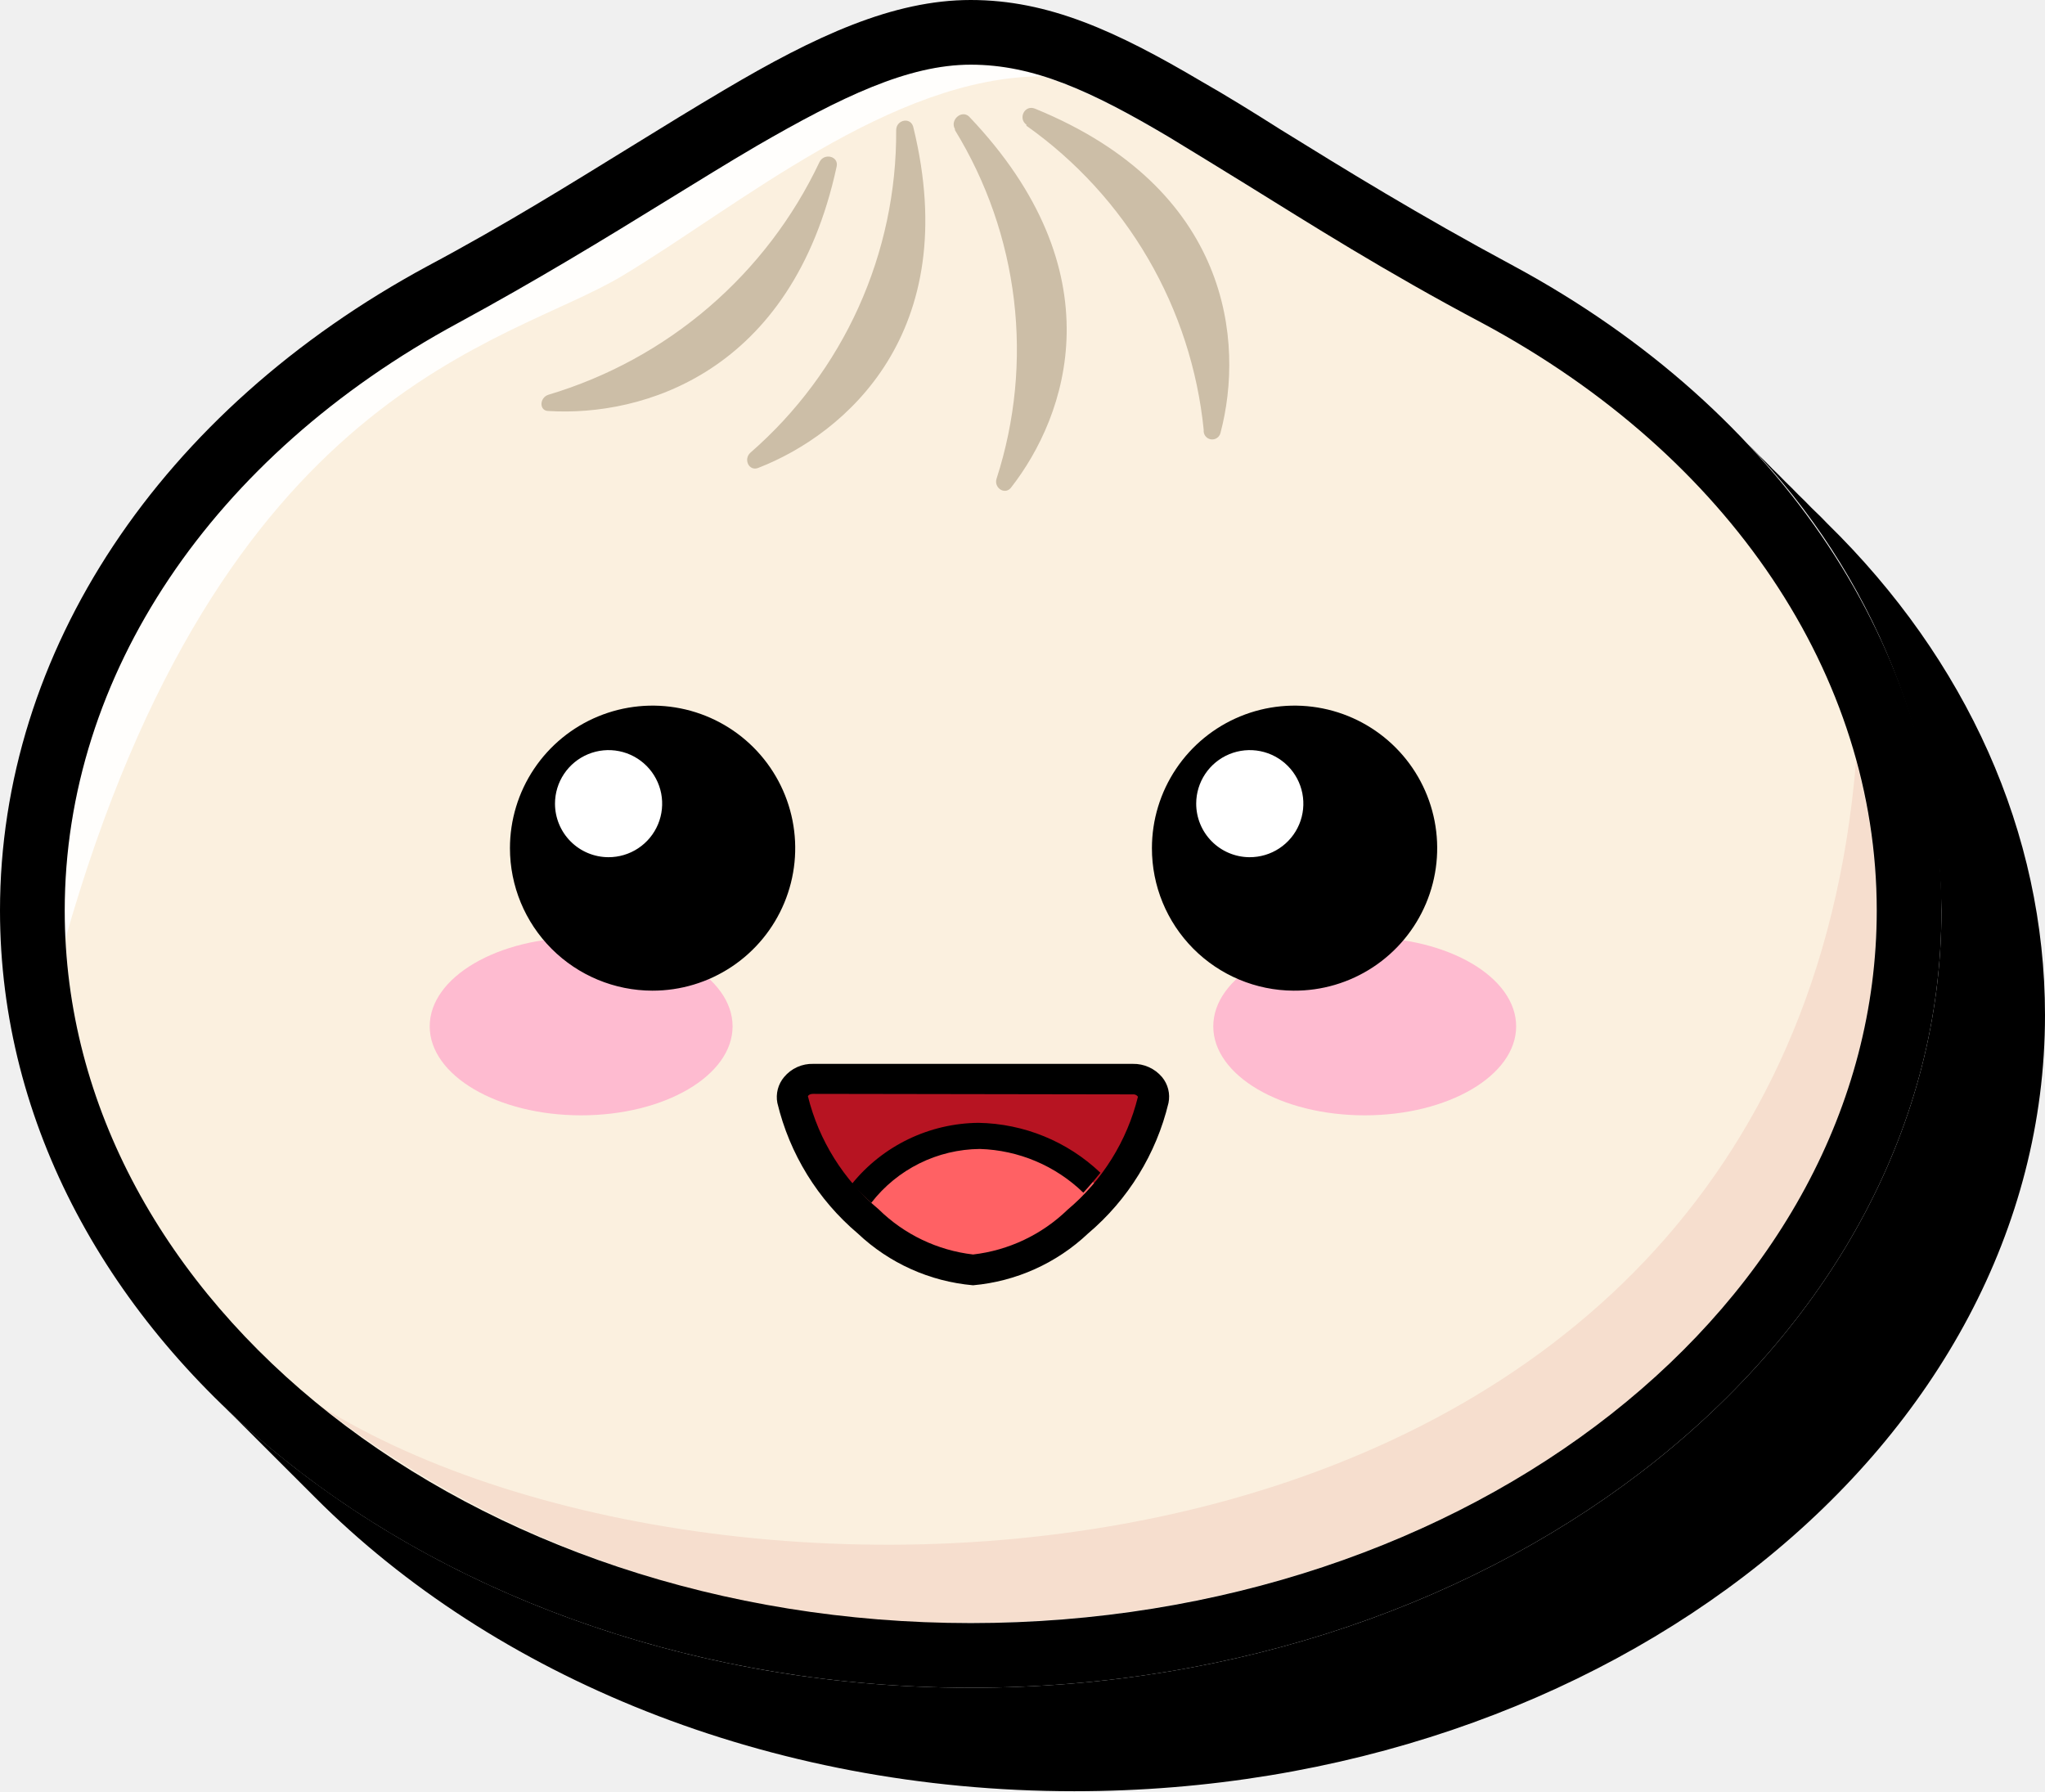
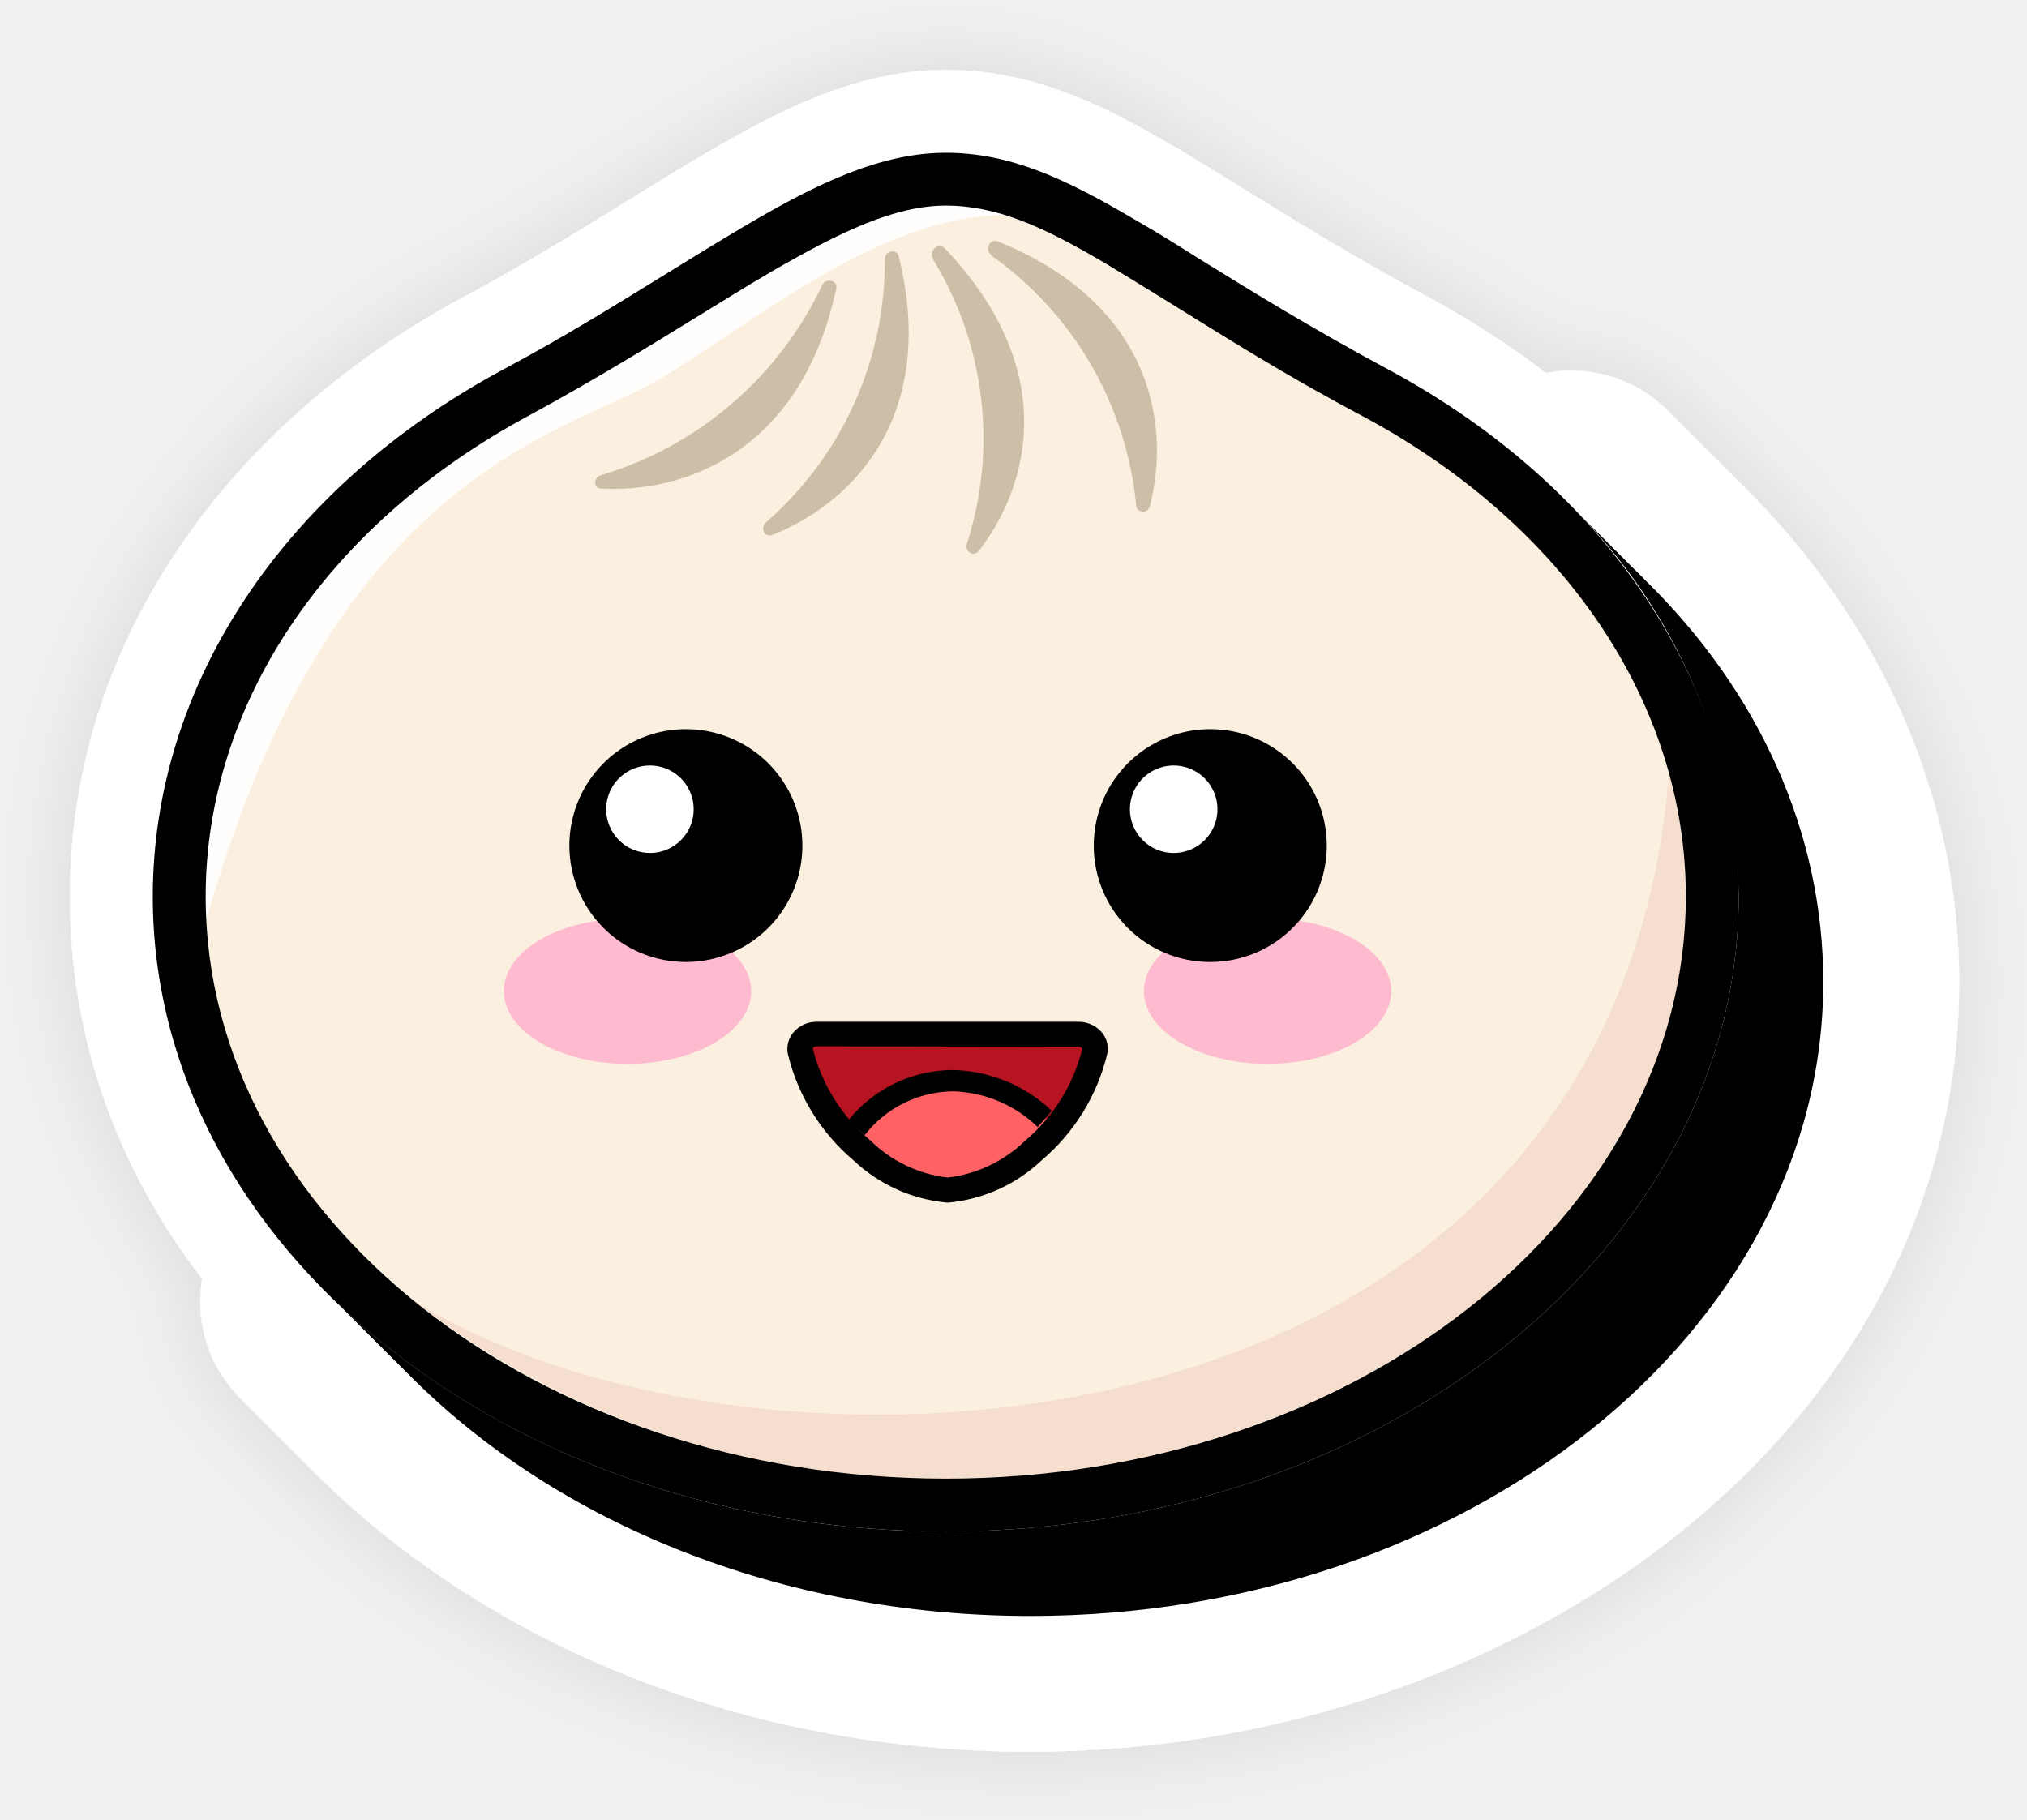
- <svg xmlns="http://www.w3.org/2000/svg" width="492" height="431" viewBox="0 0 492 431" fill="none">
-   <path d="M439.624 125.97C438.627 124.912 437.569 123.854 436.51 122.858C435.451 121.862 434.455 120.742 433.396 119.746C432.337 118.751 431.341 117.63 430.282 116.634C429.223 115.639 428.227 114.518 427.168 113.523C426.109 112.527 425.113 111.406 424.054 110.411C422.995 109.415 421.999 108.294 420.94 107.299C419.882 106.303 418.885 105.183 417.826 104.187C448.718 134.526 466.414 175.8 467.089 219.079C467.089 322.207 362.336 406.105 233.544 406.105C161.426 406.105 96.905 379.778 53.995 338.514L57.109 341.626L60.223 344.738L63.337 347.85L66.451 350.962L69.565 354.073L72.679 357.185L75.793 360.297C118.64 403.304 184.593 431 258.456 431C387.248 431 492 347.103 492 244.285C492 200.345 473.067 158.708 439.624 125.97Z" fill="black" />
-   <path d="M451.519 219.079C451.519 313.743 353.929 390.483 233.544 390.483C113.16 390.483 15.569 313.743 15.569 219.079C15.569 160.388 52.937 108.544 110.357 77.798C167.778 47.052 203.526 15.56 233.544 15.56C263.562 15.56 289.221 41.264 356.731 77.798C414.152 108.544 451.519 160.388 451.519 219.079Z" fill="#FBF0DF" />
-   <path d="M451.52 219.079C451.49 206.918 449.814 194.817 446.538 183.105C429.536 390.358 176.56 400.317 77.102 338.327C121.812 372.959 176.984 391.353 233.545 390.483C353.743 390.483 451.52 313.619 451.52 219.079Z" fill="#F6DECE" />
-   <path d="M149.655 66.408C177.494 49.728 214.487 18.422 250.858 18.36C245.262 16.553 239.424 15.608 233.544 15.56C218.473 15.56 202.405 23.339 182.164 35.04C175.127 39.148 167.84 43.691 160.118 48.421C145.607 57.384 128.979 67.528 110.295 77.673C51.006 109.726 15.569 162.566 15.569 219.079C15.569 221.568 15.569 224.058 15.569 226.485C53.31 93.233 121.879 83.088 149.655 66.408Z" fill="#FFFEFC" />
-   <path fill-rule="evenodd" clip-rule="evenodd" d="M215.609 31.306C215.696 46.002 212.608 60.543 206.557 73.937C200.506 87.332 191.634 99.263 180.546 108.917C178.802 110.473 180.172 113.46 182.414 112.589C203.402 104.436 231.739 80.038 219.781 30.808C219.283 28.007 215.609 28.754 215.609 31.306ZM229.746 31.306C237.366 43.731 242.208 57.656 243.938 72.127C245.669 86.597 244.248 101.271 239.773 115.141C239.025 117.319 241.703 119.186 243.198 117.381C256.837 99.955 268.732 65.35 233.109 28.007C231.303 26.389 228.5 28.878 229.746 31.057V31.306ZM246.935 30.248C258.868 38.691 268.851 49.593 276.21 62.219C283.57 74.845 288.134 88.901 289.596 103.44C289.532 103.964 289.674 104.492 289.99 104.915C290.306 105.337 290.772 105.622 291.293 105.71C291.814 105.798 292.348 105.683 292.786 105.387C293.224 105.092 293.531 104.64 293.644 104.125C299.373 82.403 296.135 45.372 248.99 26.14C246.499 25.144 244.88 28.505 246.935 29.999V30.248ZM131.969 94.975C146.164 90.737 159.306 83.559 170.541 73.908C181.775 64.257 190.85 52.35 197.174 38.961C198.295 36.721 201.845 37.592 201.285 40.081C190.51 89.872 154.451 100.266 132.031 98.897C129.664 98.959 129.727 95.66 131.969 94.975Z" fill="#CCBEA7" />
-   <path d="M233.545 406.105C104.752 406.105 0 322.208 0 219.079C0 156.84 38.488 98.772 102.946 63.981C121.63 54.023 137.636 44.002 151.897 35.227C159.744 30.372 167.156 25.829 174.318 21.597C196.177 8.651 214.861 0 233.545 0C252.228 0 268.545 7.469 288.972 19.543C295.2 23.09 301.428 26.949 308.092 31.181C323.599 40.766 341.1 51.596 364.143 63.981C428.601 98.772 467.089 156.778 467.089 219.079C467.089 322.208 362.337 406.105 233.545 406.105ZM233.545 15.56C218.473 15.56 202.405 23.339 182.165 35.04C175.127 39.148 167.841 43.691 160.118 48.421C145.607 57.384 128.979 67.528 110.295 77.673C51.006 109.726 15.57 162.566 15.57 219.079C15.57 313.619 113.347 390.545 233.545 390.545C353.742 390.545 451.519 313.619 451.519 219.079C451.519 162.566 416.083 109.726 356.731 77.798C333.19 65.35 314.818 53.649 299.933 44.438C293.145 40.268 286.917 36.409 281.25 32.986C262.379 21.783 248.616 15.56 233.545 15.56Z" fill="black" />
-   <path d="M277.451 264.513C274.653 275.964 268.284 286.23 259.265 293.827C252.494 300.387 243.728 304.504 234.354 305.528C224.698 304.666 215.624 300.538 208.633 293.827C199.706 286.194 193.427 275.932 190.697 264.513C190.606 263.835 190.672 263.145 190.89 262.497C191.107 261.848 191.47 261.258 191.951 260.771C192.432 260.285 193.018 259.915 193.664 259.689C194.31 259.464 194.999 259.389 195.679 259.471H272.531C273.205 259.4 273.887 259.482 274.525 259.712C275.164 259.942 275.741 260.313 276.215 260.799C276.689 261.284 277.046 261.87 277.26 262.514C277.474 263.157 277.539 263.841 277.451 264.513Z" fill="#B71422" />
-   <path d="M208.633 294.325C215.61 301.04 224.65 305.207 234.291 306.15C243.91 305.193 252.927 301.028 259.888 294.325C262.115 292.251 264.195 290.026 266.116 287.665C262.279 283.316 257.593 279.796 252.345 277.324C247.097 274.852 241.398 273.478 235.599 273.288C229.394 273.435 223.318 275.087 217.894 278.101C212.469 281.115 207.859 285.401 204.46 290.591C205.892 291.898 207.138 293.142 208.633 294.325Z" fill="#FF6164" />
-   <path d="M209.629 289.408C212.717 285.42 216.669 282.182 221.189 279.94C225.708 277.698 230.678 276.509 235.724 276.462C245.05 276.737 253.937 280.489 260.635 286.981C262.067 285.425 263.438 283.807 264.745 282.188C256.822 274.648 246.352 270.36 235.412 270.176C229.566 270.227 223.803 271.57 218.538 274.109C213.272 276.649 208.635 280.322 204.958 284.865C206.431 286.463 207.99 287.98 209.629 289.408Z" fill="black" />
-   <path d="M234.105 309.262C223.727 308.353 213.961 303.967 206.391 296.814C196.75 288.666 189.965 277.655 187.022 265.384C186.811 264.292 186.847 263.166 187.127 262.089C187.407 261.012 187.925 260.012 188.641 259.16C189.495 258.13 190.573 257.309 191.792 256.759C193.012 256.209 194.341 255.944 195.679 255.986H272.531C273.866 255.958 275.191 256.228 276.409 256.778C277.626 257.327 278.706 258.141 279.568 259.16C280.278 260.015 280.786 261.018 281.056 262.095C281.325 263.172 281.349 264.296 281.125 265.384C278.182 277.655 271.397 288.666 261.756 296.814C254.203 303.954 244.461 308.34 234.105 309.262ZM195.679 263.206C194.682 263.206 194.433 263.641 194.371 263.766C197.004 274.407 202.959 283.933 211.373 290.964C217.526 297.022 225.526 300.855 234.105 301.856C242.662 300.866 250.652 297.081 256.836 291.088C265.224 284.045 271.156 274.521 273.776 263.89C273.64 263.691 273.452 263.534 273.232 263.435C273.013 263.336 272.77 263.3 272.531 263.33L195.679 263.206Z" fill="black" />
-   <path d="M328.332 268.371C348.454 268.371 364.765 258.786 364.765 246.961C364.765 235.137 348.454 225.551 328.332 225.551C308.211 225.551 291.899 235.137 291.899 246.961C291.899 258.786 308.211 268.371 328.332 268.371Z" fill="#FEBBD0" />
-   <path d="M139.816 268.371C159.937 268.371 176.249 258.786 176.249 246.961C176.249 235.137 159.937 225.551 139.816 225.551C119.694 225.551 103.383 235.137 103.383 246.961C103.383 258.786 119.694 268.371 139.816 268.371Z" fill="#FEBBD0" />
-   <path fill-rule="evenodd" clip-rule="evenodd" d="M156.942 238.373C163.731 238.385 170.372 236.384 176.023 232.623C181.675 228.863 186.083 223.511 188.689 217.246C191.296 210.981 191.985 204.084 190.668 197.427C189.351 190.771 186.087 184.655 181.291 179.852C176.494 175.05 170.38 171.778 163.722 170.45C157.063 169.121 150.16 169.797 143.886 172.39C137.612 174.984 132.249 179.38 128.476 185.02C124.703 190.661 122.688 197.294 122.688 204.079C122.688 213.164 126.295 221.877 132.717 228.306C139.139 234.736 147.851 238.356 156.942 238.373ZM311.206 238.373C318.003 238.422 324.662 236.453 330.338 232.714C336.014 228.976 340.451 223.638 343.086 217.376C345.722 211.114 346.437 204.211 345.141 197.543C343.845 190.874 340.597 184.741 335.808 179.92C331.019 175.099 324.905 171.808 318.241 170.464C311.578 169.121 304.666 169.785 298.381 172.373C292.096 174.961 286.722 179.357 282.94 185.001C279.158 190.646 277.139 197.286 277.139 204.079C277.123 213.136 280.699 221.831 287.084 228.259C293.469 234.686 302.143 238.323 311.206 238.373Z" fill="black" />
-   <path fill-rule="evenodd" clip-rule="evenodd" d="M146.355 206.258C148.907 206.27 151.406 205.525 153.534 204.117C155.662 202.709 157.324 200.701 158.309 198.348C159.295 195.995 159.559 193.403 159.069 190.899C158.578 188.396 157.355 186.095 155.555 184.287C153.754 182.479 151.457 181.246 148.955 180.743C146.453 180.241 143.857 180.493 141.498 181.466C139.139 182.439 137.122 184.09 135.702 186.21C134.283 188.33 133.525 190.824 133.525 193.374C133.525 196.78 134.875 200.048 137.279 202.462C139.683 204.877 142.946 206.241 146.355 206.258ZM300.619 206.258C303.171 206.27 305.67 205.525 307.798 204.117C309.926 202.709 311.588 200.701 312.573 198.348C313.559 195.995 313.823 193.403 313.332 190.899C312.842 188.396 311.619 186.095 309.819 184.287C308.018 182.479 305.721 181.246 303.219 180.743C300.717 180.241 298.121 180.493 295.762 181.466C293.403 182.439 291.386 184.09 289.966 186.21C288.547 188.33 287.789 190.824 287.789 193.374C287.789 196.759 289.122 200.008 291.499 202.419C293.876 204.83 297.108 206.209 300.494 206.258H300.619Z" fill="white" />
+ <svg xmlns="http://www.w3.org/2000/svg" width="597" height="536" viewBox="0 0 597 536" fill="none">
+   <g filter="url(#filter0_d_60_95)">
+     <mask id="path-1-outside-1_60_95" maskUnits="userSpaceOnUse" x="20.57" y="20.56" width="557" height="496" fill="black">
+       <rect fill="white" x="20.57" y="20.56" width="557" height="496" />
+       <path fill-rule="evenodd" clip-rule="evenodd" d="M278.545 435.483C398.929 435.483 496.52 358.743 496.52 264.079C496.52 205.388 459.152 153.544 401.732 122.798C378.347 110.143 359.984 98.788 344.722 89.35C315.923 71.541 298.165 60.56 278.545 60.56C258.614 60.56 236.157 74.443 206.507 92.773C191.501 102.05 174.653 112.466 155.358 122.798C97.937 153.544 60.57 205.388 60.57 264.079C60.57 358.743 158.16 435.483 278.545 435.483ZM481.51 167.858C482.569 168.854 483.627 169.912 484.624 170.97C518.067 203.708 537 245.345 537 289.285C537 392.103 432.248 476 303.456 476C229.593 476 163.64 448.304 120.793 405.297L117.679 402.185L114.565 399.074L111.451 395.962L108.337 392.85L105.223 389.738L102.109 386.626L98.995 383.514C141.905 424.778 206.426 451.105 278.544 451.105C407.336 451.105 512.089 367.208 512.089 264.079C511.434 222.076 494.746 181.962 465.525 151.899C465.662 152.034 465.801 152.168 465.94 152.299C466.47 152.797 466.984 153.326 467.497 153.855C468.011 154.384 468.525 154.913 469.054 155.411C469.584 155.909 470.097 156.438 470.611 156.967C471.125 157.496 471.639 158.025 472.168 158.523C472.698 159.02 473.211 159.549 473.725 160.079C474.239 160.608 474.753 161.137 475.282 161.634C475.811 162.132 476.325 162.661 476.839 163.19C477.353 163.719 477.867 164.248 478.396 164.746C478.925 165.244 479.439 165.773 479.953 166.302C480.467 166.831 480.98 167.36 481.51 167.858ZM464.102 150.453C464.579 150.932 465.054 151.414 465.525 151.899C465.14 151.522 464.762 151.132 464.383 150.743C464.289 150.646 464.195 150.549 464.102 150.453ZM462.826 149.187C463.254 149.607 463.679 150.029 464.102 150.453C463.681 150.021 463.259 149.594 462.826 149.187Z" />
+     </mask>
+     <path fill-rule="evenodd" clip-rule="evenodd" d="M278.545 435.483C398.929 435.483 496.52 358.743 496.52 264.079C496.52 205.388 459.152 153.544 401.732 122.798C378.347 110.143 359.984 98.788 344.722 89.35C315.923 71.541 298.165 60.56 278.545 60.56C258.614 60.56 236.157 74.443 206.507 92.773C191.501 102.05 174.653 112.466 155.358 122.798C97.937 153.544 60.57 205.388 60.57 264.079C60.57 358.743 158.16 435.483 278.545 435.483ZM481.51 167.858C482.569 168.854 483.627 169.912 484.624 170.97C518.067 203.708 537 245.345 537 289.285C537 392.103 432.248 476 303.456 476C229.593 476 163.64 448.304 120.793 405.297L117.679 402.185L114.565 399.074L111.451 395.962L108.337 392.85L105.223 389.738L102.109 386.626L98.995 383.514C141.905 424.778 206.426 451.105 278.544 451.105C407.336 451.105 512.089 367.208 512.089 264.079C511.434 222.076 494.746 181.962 465.525 151.899C465.662 152.034 465.801 152.168 465.94 152.299C466.47 152.797 466.984 153.326 467.497 153.855C468.011 154.384 468.525 154.913 469.054 155.411C469.584 155.909 470.097 156.438 470.611 156.967C471.125 157.496 471.639 158.025 472.168 158.523C472.698 159.02 473.211 159.549 473.725 160.079C474.239 160.608 474.753 161.137 475.282 161.634C475.811 162.132 476.325 162.661 476.839 163.19C477.353 163.719 477.867 164.248 478.396 164.746C478.925 165.244 479.439 165.773 479.953 166.302C480.467 166.831 480.98 167.36 481.51 167.858ZM464.102 150.453C464.579 150.932 465.054 151.414 465.525 151.899C465.14 151.522 464.762 151.132 464.383 150.743C464.289 150.646 464.195 150.549 464.102 150.453ZM462.826 149.187C463.254 149.607 463.679 150.029 464.102 150.453C463.681 150.021 463.259 149.594 462.826 149.187Z" fill="#FBF0DF" />
+     <path d="M401.732 122.798L382.694 157.977C382.746 158.005 382.798 158.033 382.85 158.061L401.732 122.798ZM344.722 89.35L323.684 123.37L323.684 123.37L344.722 89.35ZM206.507 92.773L185.473 58.75L185.473 58.75L206.507 92.773ZM155.358 122.798L174.239 158.061L174.239 158.061L155.358 122.798ZM484.624 170.97L455.505 198.394C455.876 198.789 456.256 199.176 456.643 199.555L484.624 170.97ZM481.51 167.858L508.915 138.722L508.915 138.721L481.51 167.858ZM120.793 405.297L149.129 377.066C149.109 377.045 149.088 377.025 149.068 377.004L120.793 405.297ZM117.679 402.185L145.954 373.892L145.954 373.892L117.679 402.185ZM114.565 399.074L142.84 370.78L142.84 370.78L114.565 399.074ZM111.451 395.962L83.176 424.255L83.176 424.255L111.451 395.962ZM105.223 389.738L133.498 361.444L133.498 361.444L105.223 389.738ZM102.109 386.626L73.834 414.919L73.834 414.919L102.109 386.626ZM98.995 383.514L126.721 354.682C110.906 339.474 85.791 339.844 70.431 355.512C55.071 371.18 55.2 396.297 70.72 411.807L98.995 383.514ZM512.089 264.079H552.089C552.089 263.871 552.087 263.663 552.084 263.456L512.089 264.079ZM465.94 152.299L493.345 123.162L493.343 123.16L465.94 152.299ZM467.497 153.855L438.803 181.723L438.804 181.724L467.497 153.855ZM469.054 155.411L441.649 184.547L441.649 184.548L469.054 155.411ZM470.611 156.967L441.917 184.835L441.917 184.835L470.611 156.967ZM472.168 158.523L444.763 187.66L444.763 187.66L472.168 158.523ZM473.725 160.079L502.42 132.21L502.419 132.21L473.725 160.079ZM475.282 161.634L502.687 132.498L502.687 132.497L475.282 161.634ZM476.839 163.19L505.534 135.322L505.533 135.322L476.839 163.19ZM478.396 164.746L505.801 135.609L505.801 135.609L478.396 164.746ZM479.953 166.302L508.647 138.434L508.647 138.434L479.953 166.302ZM464.383 150.743L435.689 178.611L435.689 178.611L464.383 150.743ZM462.826 149.187L490.232 120.05C474.263 105.03 449.179 105.663 433.987 121.468C418.796 137.274 419.157 162.364 434.798 177.725L462.826 149.187ZM456.52 264.079C456.52 328.228 386.329 395.483 278.545 395.483V475.483C411.53 475.483 536.52 389.258 536.52 264.079H456.52ZM382.85 158.061C430.75 183.709 456.52 223.706 456.52 264.079H536.52C536.52 187.07 487.555 123.378 420.613 87.535L382.85 158.061ZM323.684 123.37C338.984 132.831 358.203 144.723 382.694 157.977L420.769 87.619C398.492 75.563 380.985 64.744 365.76 55.329L323.684 123.37ZM278.545 100.56C280.399 100.56 283.722 100.945 291.064 104.424C299.101 108.232 308.636 114.065 323.684 123.37L365.76 55.329C352.009 46.826 338.266 38.263 325.319 32.129C311.677 25.665 296.311 20.56 278.545 20.56V100.56ZM227.541 126.797C242.896 117.303 254.07 110.444 263.708 105.743C273.423 101.004 277.533 100.56 278.545 100.56V20.56C259.625 20.56 242.541 27.057 228.633 33.842C214.646 40.665 199.767 49.913 185.473 58.75L227.541 126.797ZM174.239 158.061C194.772 147.067 212.601 136.032 227.541 126.796L185.473 58.75C170.401 68.068 154.534 77.866 136.476 87.535L174.239 158.061ZM100.57 264.079C100.57 223.706 126.339 183.709 174.239 158.061L136.476 87.535C69.535 123.378 20.57 187.07 20.57 264.079H100.57ZM278.545 395.483C170.761 395.483 100.57 328.228 100.57 264.079H20.57C20.57 389.258 145.56 475.483 278.545 475.483V395.483ZM513.743 143.546C512.192 141.9 510.562 140.271 508.915 138.722L454.104 196.995C454.575 197.437 455.062 197.924 455.505 198.394L513.743 143.546ZM577 289.285C577 233.385 552.831 181.762 512.605 142.386L456.643 199.555C483.304 225.653 497 257.304 497 289.285H577ZM303.456 516C445.545 516 577 422.065 577 289.285H497C497 362.14 418.951 436 303.456 436V516ZM92.456 433.529C143.478 484.741 219.946 516 303.456 516V436C239.24 436 183.802 411.867 149.129 377.066L92.456 433.529ZM89.403 430.479L92.517 433.591L149.068 377.004L145.954 373.892L89.403 430.479ZM86.29 427.367L89.404 430.479L145.954 373.892L142.84 370.78L86.29 427.367ZM83.176 424.255L86.29 427.367L142.84 370.78L139.726 367.668L83.176 424.255ZM80.062 421.143L83.176 424.255L139.726 367.668L136.612 364.556L80.062 421.143ZM76.948 418.031L80.062 421.143L136.612 364.556L133.498 361.444L76.948 418.031ZM73.834 414.919L76.948 418.031L133.498 361.444L130.384 358.332L73.834 414.919ZM70.72 411.807L73.834 414.919L130.384 358.333L127.27 355.221L70.72 411.807ZM278.544 411.105C215.85 411.105 161.546 388.171 126.721 354.682L71.269 412.346C122.264 461.385 197.001 491.105 278.544 491.105V411.105ZM472.089 264.079C472.089 337.282 393.993 411.105 278.544 411.105V491.105C420.68 491.105 552.089 397.133 552.089 264.079H472.089ZM436.842 179.779C458.967 202.541 471.598 232.909 472.094 264.702L552.084 263.456C551.27 211.243 530.526 161.383 494.208 124.019L436.842 179.779ZM493.343 123.16C493.439 123.25 493.504 123.313 493.531 123.34L437.518 180.458C437.82 180.755 438.162 181.085 438.537 181.437L493.343 123.16ZM496.192 125.987C495.79 125.573 494.646 124.385 493.345 123.162L438.535 181.436C438.365 181.276 438.285 181.194 438.344 181.252C438.37 181.279 438.416 181.326 438.495 181.407C438.579 181.492 438.668 181.584 438.803 181.723L496.192 125.987ZM496.46 126.274C496.63 126.434 496.71 126.516 496.651 126.457C496.625 126.431 496.578 126.384 496.499 126.303C496.416 126.217 496.326 126.125 496.191 125.986L438.804 181.724C439.205 182.137 440.349 183.324 441.649 184.547L496.46 126.274ZM499.306 129.099C498.904 128.685 497.76 127.497 496.459 126.274L441.649 184.548C441.479 184.388 441.399 184.305 441.457 184.364C441.484 184.391 441.53 184.437 441.609 184.518C441.692 184.603 441.782 184.696 441.917 184.835L499.306 129.099ZM499.573 129.386C499.743 129.545 499.823 129.628 499.765 129.569C499.738 129.542 499.692 129.495 499.613 129.415C499.53 129.329 499.44 129.237 499.305 129.098L441.917 184.835C442.319 185.249 443.463 186.437 444.763 187.66L499.573 129.386ZM502.419 132.21C502.018 131.797 500.874 130.609 499.573 129.385L444.763 187.66C444.593 187.5 444.513 187.418 444.572 187.476C444.598 187.503 444.644 187.55 444.723 187.63C444.806 187.716 444.896 187.808 445.031 187.947L502.419 132.21ZM502.687 132.497C502.857 132.657 502.937 132.74 502.879 132.681C502.852 132.654 502.806 132.608 502.727 132.527C502.644 132.442 502.554 132.349 502.42 132.21L445.031 187.947C445.432 188.36 446.577 189.548 447.878 190.772L502.687 132.497ZM505.533 135.322C505.131 134.908 503.987 133.721 502.687 132.498L447.877 190.771C447.707 190.612 447.627 190.529 447.686 190.588C447.712 190.615 447.758 190.662 447.837 190.742C447.92 190.828 448.01 190.92 448.145 191.059L505.533 135.322ZM505.801 135.609C505.971 135.769 506.051 135.852 505.993 135.793C505.967 135.767 505.92 135.72 505.841 135.639C505.758 135.554 505.669 135.461 505.534 135.322L448.144 191.058C448.546 191.472 449.69 192.66 450.991 193.883L505.801 135.609ZM508.647 138.434C508.245 138.02 507.101 136.832 505.801 135.609L450.991 193.883C450.821 193.724 450.741 193.641 450.8 193.7C450.826 193.727 450.872 193.773 450.951 193.854C451.034 193.94 451.124 194.032 451.259 194.171L508.647 138.434ZM508.915 138.721C509.085 138.881 509.165 138.964 509.107 138.905C509.081 138.879 509.034 138.832 508.955 138.751C508.872 138.666 508.782 138.573 508.647 138.434L451.258 194.17C451.66 194.583 452.804 195.772 454.105 196.995L508.915 138.721ZM435.764 178.683C436.126 179.047 436.486 179.413 436.842 179.779L494.208 124.019C493.622 123.416 493.032 122.817 492.439 122.222L435.764 178.683ZM493.531 123.34C493.568 123.375 493.559 123.367 493.477 123.284C493.386 123.192 493.281 123.084 493.078 122.874L435.689 178.611C436.009 178.94 436.727 179.682 437.518 180.459L493.531 123.34ZM493.078 122.875C492.986 122.78 492.872 122.663 492.755 122.543L435.448 178.363C435.519 178.435 435.593 178.512 435.689 178.611L493.078 122.875ZM434.798 177.725C435.122 178.043 435.444 178.362 435.764 178.684L492.439 122.222C491.914 121.695 491.386 121.171 490.854 120.649L434.798 177.725ZM492.754 122.542C492.264 122.039 491.335 121.088 490.232 120.05L435.421 178.323C435.348 178.255 435.293 178.202 435.26 178.169C435.226 178.137 435.21 178.121 435.214 178.125C435.219 178.129 435.238 178.149 435.279 178.19C435.298 178.21 435.322 178.234 435.351 178.263C435.379 178.293 435.412 178.326 435.449 178.364L492.754 122.542Z" fill="white" mask="url(#path-1-outside-1_60_95)" />
+   </g>
+   <path d="M484.624 170.97C483.627 169.912 482.569 168.854 481.51 167.858C480.451 166.862 479.455 165.742 478.396 164.746C477.337 163.751 476.341 162.63 475.282 161.634C474.223 160.639 473.227 159.518 472.168 158.523C471.109 157.527 470.113 156.406 469.054 155.411C467.995 154.415 466.999 153.295 465.94 152.299C464.882 151.303 463.885 150.183 462.826 149.187C493.718 179.526 511.414 220.8 512.089 264.079C512.089 367.208 407.336 451.105 278.544 451.105C206.426 451.105 141.905 424.778 98.995 383.514L102.109 386.626L105.223 389.738L108.337 392.85L111.451 395.962L114.565 399.074L117.679 402.185L120.793 405.297C163.64 448.304 229.593 476 303.456 476C432.248 476 537 392.103 537 289.285C537 245.345 518.067 203.708 484.624 170.97Z" fill="black" />
+   <path d="M496.52 264.079C496.52 358.743 398.929 435.483 278.545 435.483C158.16 435.483 60.57 358.743 60.57 264.079C60.57 205.388 97.937 153.544 155.358 122.798C212.779 92.052 248.526 60.56 278.545 60.56C308.563 60.56 334.222 86.264 401.732 122.798C459.152 153.544 496.52 205.388 496.52 264.079Z" fill="#FBF0DF" />
+   <path d="M496.52 264.079C496.49 251.918 494.814 239.817 491.538 228.105C474.536 435.358 221.56 445.317 122.102 383.327C166.812 417.959 221.984 436.353 278.545 435.483C398.743 435.483 496.52 358.619 496.52 264.079Z" fill="#F6DECE" />
+   <path d="M194.656 111.408C222.494 94.728 259.487 63.422 295.858 63.36C290.263 61.553 284.425 60.608 278.545 60.56C263.473 60.56 247.405 68.339 227.165 80.04C220.127 84.148 212.841 88.691 205.118 93.421C190.607 102.384 173.979 112.529 155.295 122.673C96.006 154.726 60.57 207.566 60.57 264.079C60.57 266.568 60.57 269.058 60.57 271.485C98.311 138.233 166.879 128.088 194.656 111.408Z" fill="#FFFEFC" />
+   <path fill-rule="evenodd" clip-rule="evenodd" d="M260.609 76.306C260.696 91.002 257.608 105.543 251.557 118.937C245.506 132.332 236.634 144.263 225.546 153.917C223.802 155.473 225.172 158.46 227.414 157.589C248.402 149.436 276.739 125.038 264.781 75.808C264.283 73.007 260.609 73.754 260.609 76.306ZM274.746 76.306C282.366 88.731 287.208 102.656 288.938 117.127C290.669 131.597 289.248 146.271 284.773 160.141C284.025 162.319 286.703 164.186 288.198 162.381C301.837 144.955 313.732 110.35 278.109 73.007C276.303 71.389 273.5 73.879 274.746 76.057V76.306ZM291.935 75.248C303.868 83.691 313.851 94.593 321.21 107.219C328.57 119.845 333.134 133.901 334.596 148.44C334.532 148.964 334.674 149.492 334.99 149.915C335.306 150.337 335.772 150.622 336.293 150.71C336.814 150.798 337.348 150.683 337.786 150.387C338.224 150.092 338.531 149.64 338.644 149.125C344.373 127.403 341.135 90.372 293.99 71.14C291.499 70.144 289.88 73.505 291.935 74.999V75.248ZM176.969 139.976C191.164 135.737 204.306 128.559 215.541 118.908C226.775 109.257 235.85 97.35 242.174 83.961C243.295 81.721 246.845 82.592 246.285 85.081C235.51 134.872 199.451 145.266 177.031 143.897C174.664 143.959 174.727 140.66 176.969 139.976Z" fill="#CCBEA7" />
+   <path d="M278.545 451.105C149.752 451.105 45 367.208 45 264.079C45 201.84 83.488 143.772 147.946 108.981C166.63 99.023 182.636 89.002 196.897 80.227C204.744 75.372 212.156 70.829 219.318 66.597C241.177 53.651 259.861 45 278.545 45C297.228 45 313.545 52.469 333.972 64.543C340.2 68.09 346.428 71.949 353.092 76.181C368.599 85.766 386.1 96.596 409.143 108.981C473.601 143.772 512.089 201.778 512.089 264.079C512.089 367.208 407.337 451.105 278.545 451.105ZM278.545 60.56C263.473 60.56 247.405 68.339 227.165 80.04C220.127 84.148 212.841 88.691 205.118 93.421C190.607 102.384 173.979 112.529 155.295 122.673C96.006 154.726 60.57 207.566 60.57 264.079C60.57 358.619 158.347 435.545 278.545 435.545C398.742 435.545 496.519 358.619 496.519 264.079C496.519 207.566 461.083 154.726 401.731 122.798C378.19 110.35 359.818 98.649 344.933 89.438C338.145 85.268 331.917 81.409 326.25 77.986C307.379 66.783 293.616 60.56 278.545 60.56Z" fill="black" />
+   <path d="M322.451 309.513C319.653 320.964 313.284 331.23 304.265 338.827C297.494 345.387 288.728 349.504 279.354 350.528C269.698 349.666 260.624 345.538 253.633 338.827C244.706 331.194 238.427 320.932 235.697 309.513C235.606 308.835 235.672 308.145 235.89 307.497C236.107 306.848 236.47 306.258 236.951 305.771C237.432 305.285 238.018 304.915 238.664 304.689C239.31 304.464 239.999 304.389 240.679 304.471H317.531C318.205 304.4 318.887 304.482 319.525 304.712C320.164 304.942 320.741 305.313 321.215 305.799C321.689 306.284 322.046 306.87 322.26 307.514C322.474 308.157 322.539 308.841 322.451 309.513Z" fill="#B71422" />
+   <path d="M253.633 339.325C260.61 346.04 269.65 350.207 279.291 351.15C288.91 350.193 297.927 346.028 304.888 339.325C307.115 337.251 309.195 335.026 311.116 332.665C307.279 328.316 302.593 324.796 297.345 322.324C292.097 319.852 286.398 318.478 280.599 318.288C274.394 318.435 268.318 320.087 262.894 323.101C257.469 326.115 252.859 330.401 249.46 335.591C250.892 336.898 252.138 338.142 253.633 339.325Z" fill="#FF6164" />
+   <path d="M254.629 334.408C257.717 330.42 261.669 327.182 266.189 324.94C270.708 322.698 275.678 321.509 280.724 321.462C290.05 321.737 298.937 325.489 305.635 331.981C307.067 330.425 308.438 328.807 309.745 327.188C301.822 319.648 291.352 315.36 280.412 315.176C274.566 315.227 268.803 316.57 263.538 319.109C258.272 321.649 253.635 325.322 249.958 329.865C251.431 331.463 252.99 332.98 254.629 334.408Z" fill="black" />
+   <path d="M279.105 354.262C268.727 353.353 258.961 348.967 251.391 341.814C241.75 333.666 234.965 322.655 232.022 310.384C231.811 309.292 231.847 308.166 232.127 307.089C232.407 306.012 232.925 305.012 233.641 304.16C234.495 303.13 235.573 302.309 236.792 301.759C238.012 301.209 239.341 300.944 240.679 300.986H317.531C318.866 300.958 320.191 301.228 321.409 301.778C322.626 302.327 323.706 303.141 324.568 304.16C325.278 305.015 325.786 306.018 326.056 307.095C326.325 308.172 326.349 309.296 326.125 310.384C323.182 322.655 316.397 333.666 306.756 341.814C299.203 348.954 289.461 353.34 279.105 354.262ZM240.679 308.206C239.682 308.206 239.433 308.641 239.371 308.766C242.004 319.407 247.959 328.933 256.373 335.964C262.526 342.022 270.526 345.855 279.105 346.856C287.662 345.866 295.652 342.081 301.836 336.088C310.224 329.045 316.156 319.521 318.776 308.89C318.64 308.691 318.452 308.534 318.232 308.435C318.013 308.336 317.77 308.3 317.531 308.33L240.679 308.206Z" fill="black" />
+   <path d="M373.332 313.371C393.454 313.371 409.765 303.786 409.765 291.961C409.765 280.137 393.454 270.551 373.332 270.551C353.211 270.551 336.899 280.137 336.899 291.961C336.899 303.786 353.211 313.371 373.332 313.371Z" fill="#FEBBD0" />
+   <path d="M184.815 313.371C204.937 313.371 221.248 303.786 221.248 291.961C221.248 280.137 204.937 270.551 184.815 270.551C164.694 270.551 148.382 280.137 148.382 291.961C148.382 303.786 164.694 313.371 184.815 313.371Z" fill="#FEBBD0" />
+   <path fill-rule="evenodd" clip-rule="evenodd" d="M201.942 283.373C208.731 283.385 215.372 281.384 221.023 277.623C226.675 273.863 231.083 268.511 233.689 262.246C236.296 255.981 236.985 249.084 235.668 242.427C234.351 235.771 231.087 229.655 226.291 224.852C221.494 220.05 215.38 216.778 208.722 215.45C202.063 214.121 195.16 214.797 188.886 217.39C182.612 219.984 177.249 224.38 173.476 230.02C169.703 235.661 167.688 242.294 167.688 249.079C167.688 258.164 171.295 266.877 177.717 273.306C184.139 279.736 192.851 283.356 201.942 283.373ZM356.206 283.373C363.003 283.422 369.662 281.453 375.338 277.714C381.014 273.976 385.451 268.638 388.086 262.376C390.722 256.114 391.437 249.211 390.141 242.543C388.845 235.874 385.597 229.741 380.808 224.92C376.019 220.099 369.905 216.808 363.241 215.464C356.578 214.121 349.666 214.785 343.381 217.373C337.096 219.961 331.722 224.357 327.94 230.001C324.158 235.646 322.139 242.286 322.139 249.079C322.123 258.136 325.699 266.831 332.084 273.259C338.469 279.686 347.143 283.323 356.206 283.373Z" fill="black" />
+   <path fill-rule="evenodd" clip-rule="evenodd" d="M191.355 251.258C193.907 251.27 196.406 250.525 198.534 249.117C200.662 247.709 202.324 245.701 203.309 243.348C204.295 240.995 204.559 238.402 204.069 235.899C203.578 233.396 202.355 231.095 200.555 229.287C198.754 227.479 196.457 226.245 193.955 225.743C191.453 225.241 188.857 225.493 186.498 226.466C184.139 227.439 182.122 229.09 180.702 231.21C179.283 233.33 178.525 235.824 178.525 238.374C178.525 241.78 179.875 245.048 182.279 247.462C184.683 249.877 187.946 251.241 191.355 251.258ZM345.619 251.258C348.171 251.27 350.67 250.525 352.798 249.117C354.926 247.709 356.588 245.701 357.573 243.348C358.559 240.995 358.823 238.402 358.332 235.899C357.842 233.396 356.619 231.095 354.819 229.287C353.018 227.479 350.721 226.245 348.219 225.743C345.717 225.241 343.121 225.493 340.762 226.466C338.403 227.439 336.386 229.09 334.966 231.21C333.547 233.33 332.789 235.824 332.789 238.374C332.789 241.759 334.122 245.008 336.499 247.419C338.876 249.83 342.108 251.209 345.494 251.258H345.619Z" fill="white" />
+   <defs>
+     <filter id="filter0_d_60_95" x="0.57" y="0.56" width="596.43" height="535.44" filterUnits="userSpaceOnUse" color-interpolation-filters="sRGB">
+       <feFlood flood-opacity="0" result="BackgroundImageFix" />
+       <feColorMatrix in="SourceAlpha" type="matrix" values="0 0 0 0 0 0 0 0 0 0 0 0 0 0 0 0 0 0 127 0" result="hardAlpha" />
+       <feOffset />
+       <feGaussianBlur stdDeviation="10" />
+       <feComposite in2="hardAlpha" operator="out" />
+       <feColorMatrix type="matrix" values="0 0 0 0 0 0 0 0 0 0 0 0 0 0 0 0 0 0 0.1 0" />
+       <feBlend mode="normal" in2="BackgroundImageFix" result="effect1_dropShadow_60_95" />
+       <feBlend mode="normal" in="SourceGraphic" in2="effect1_dropShadow_60_95" result="shape" />
+     </filter>
+   </defs>
</svg>
